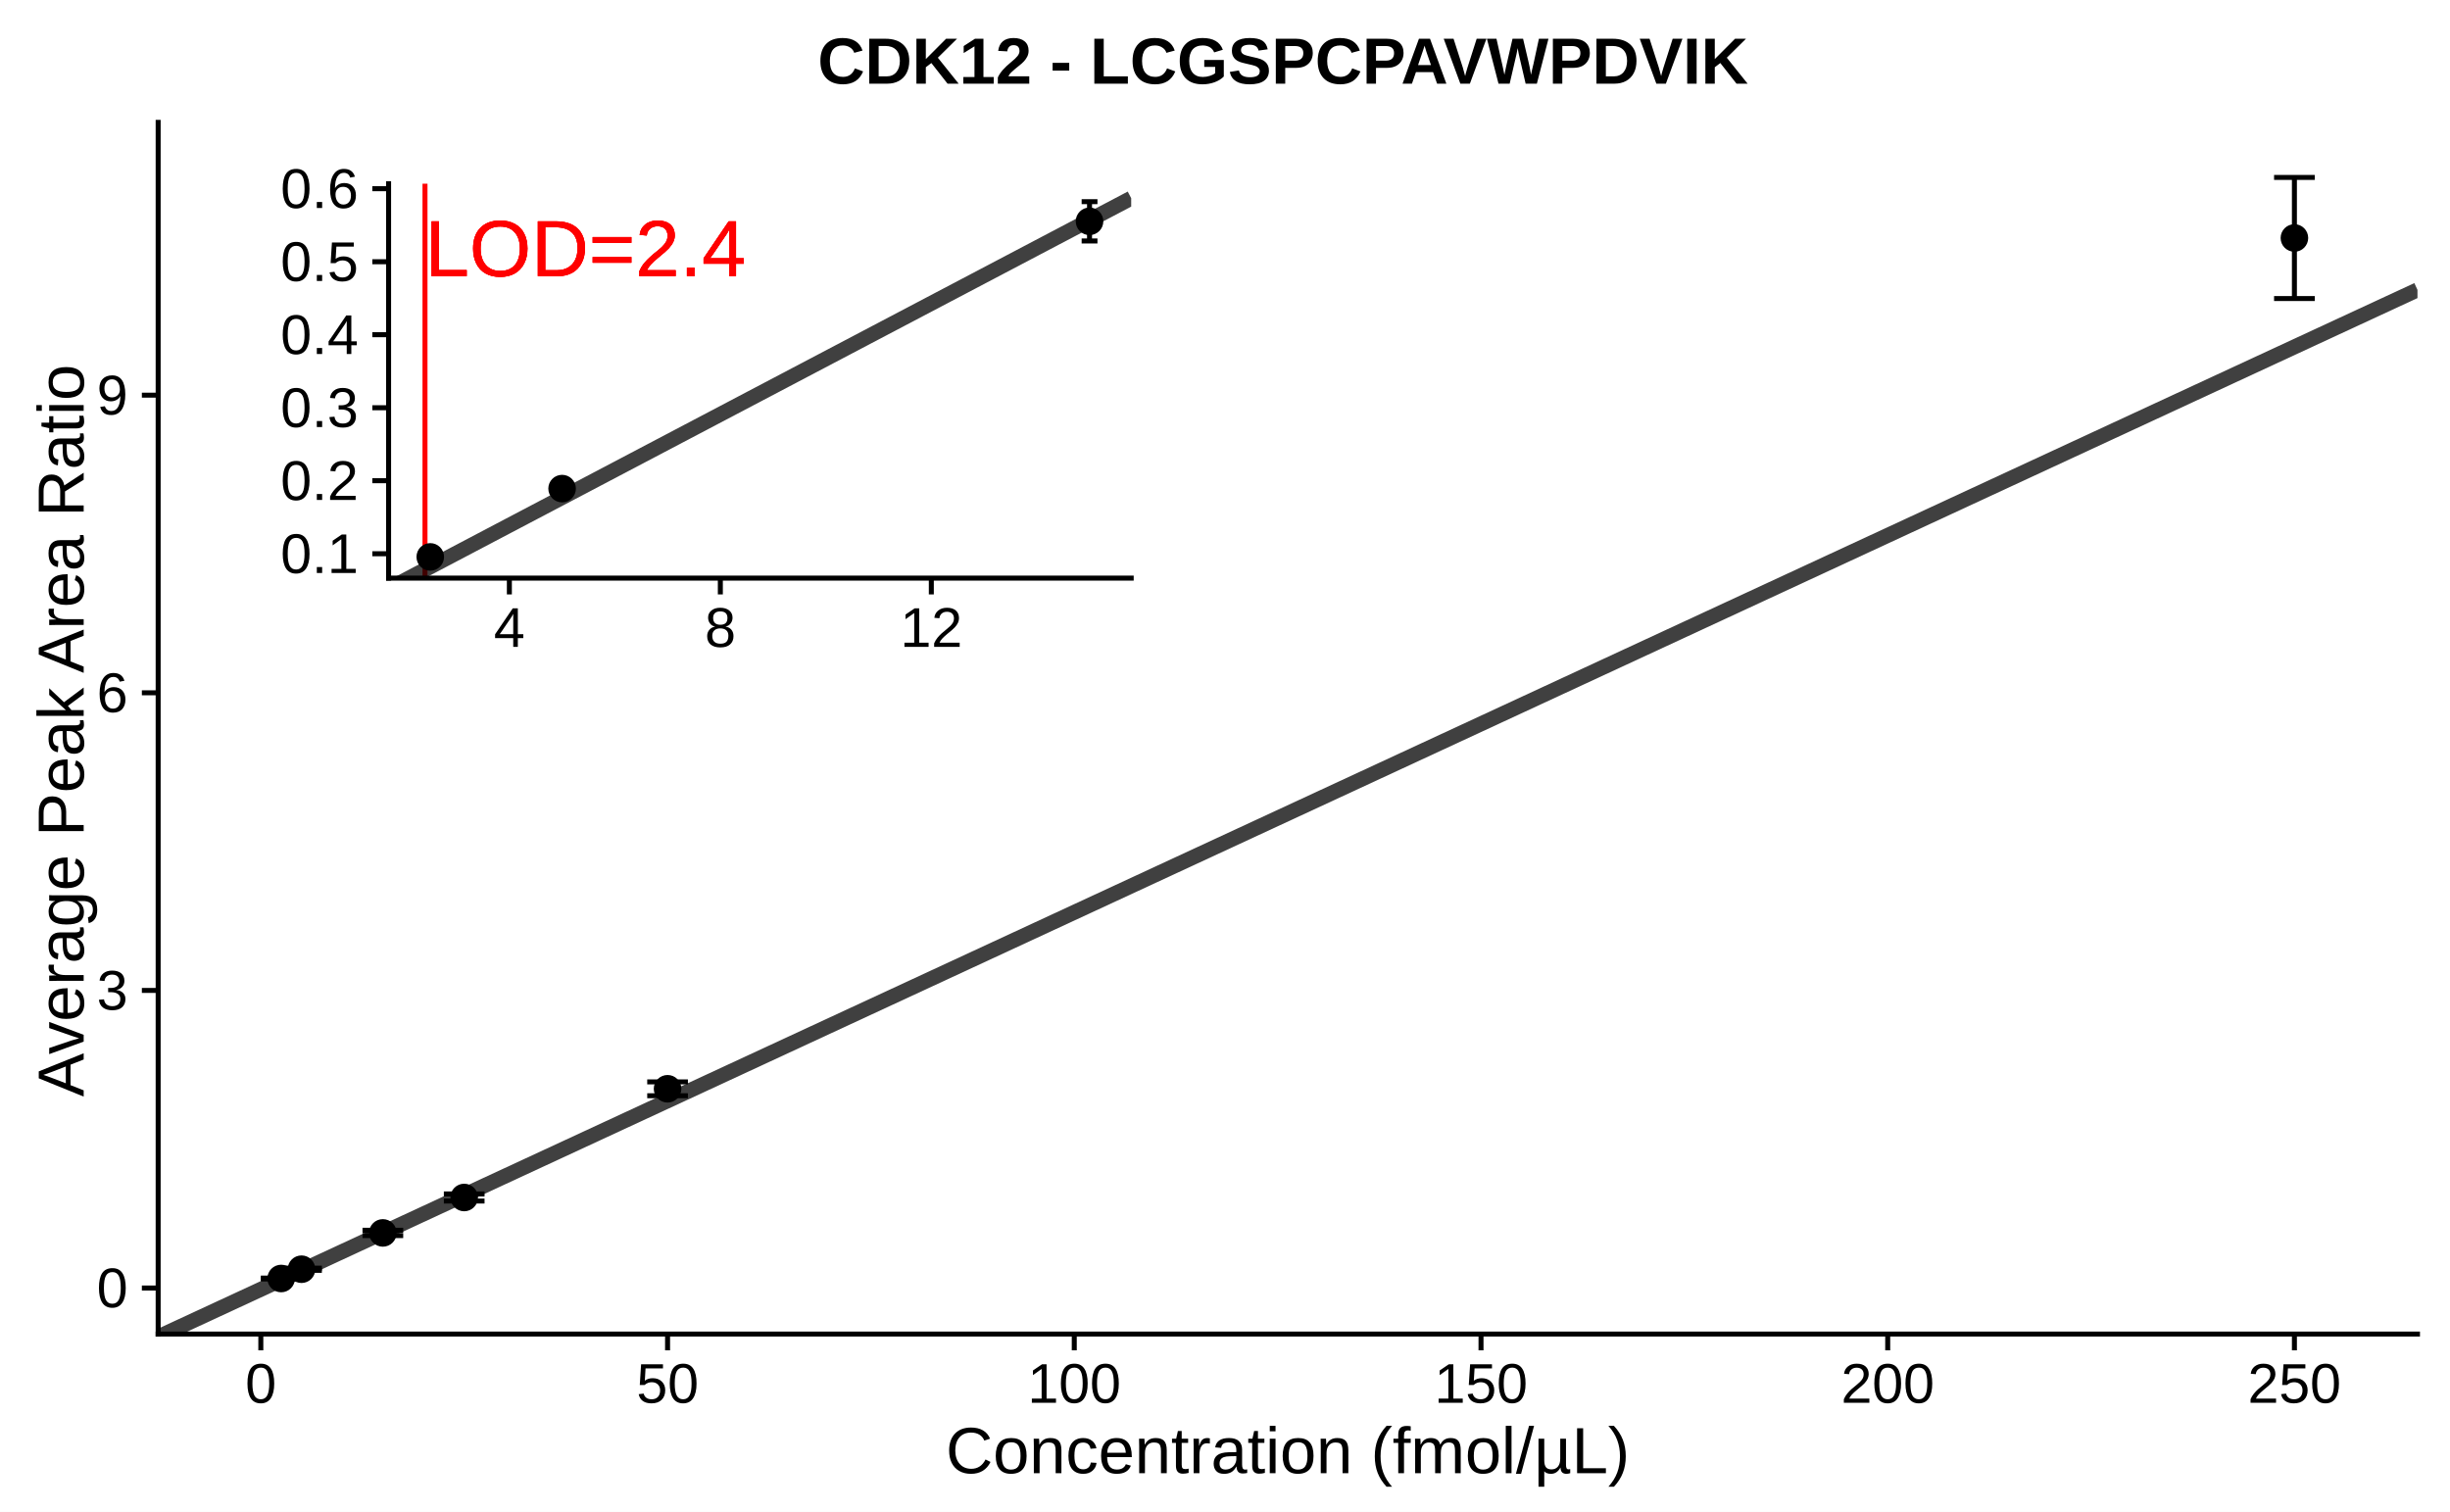
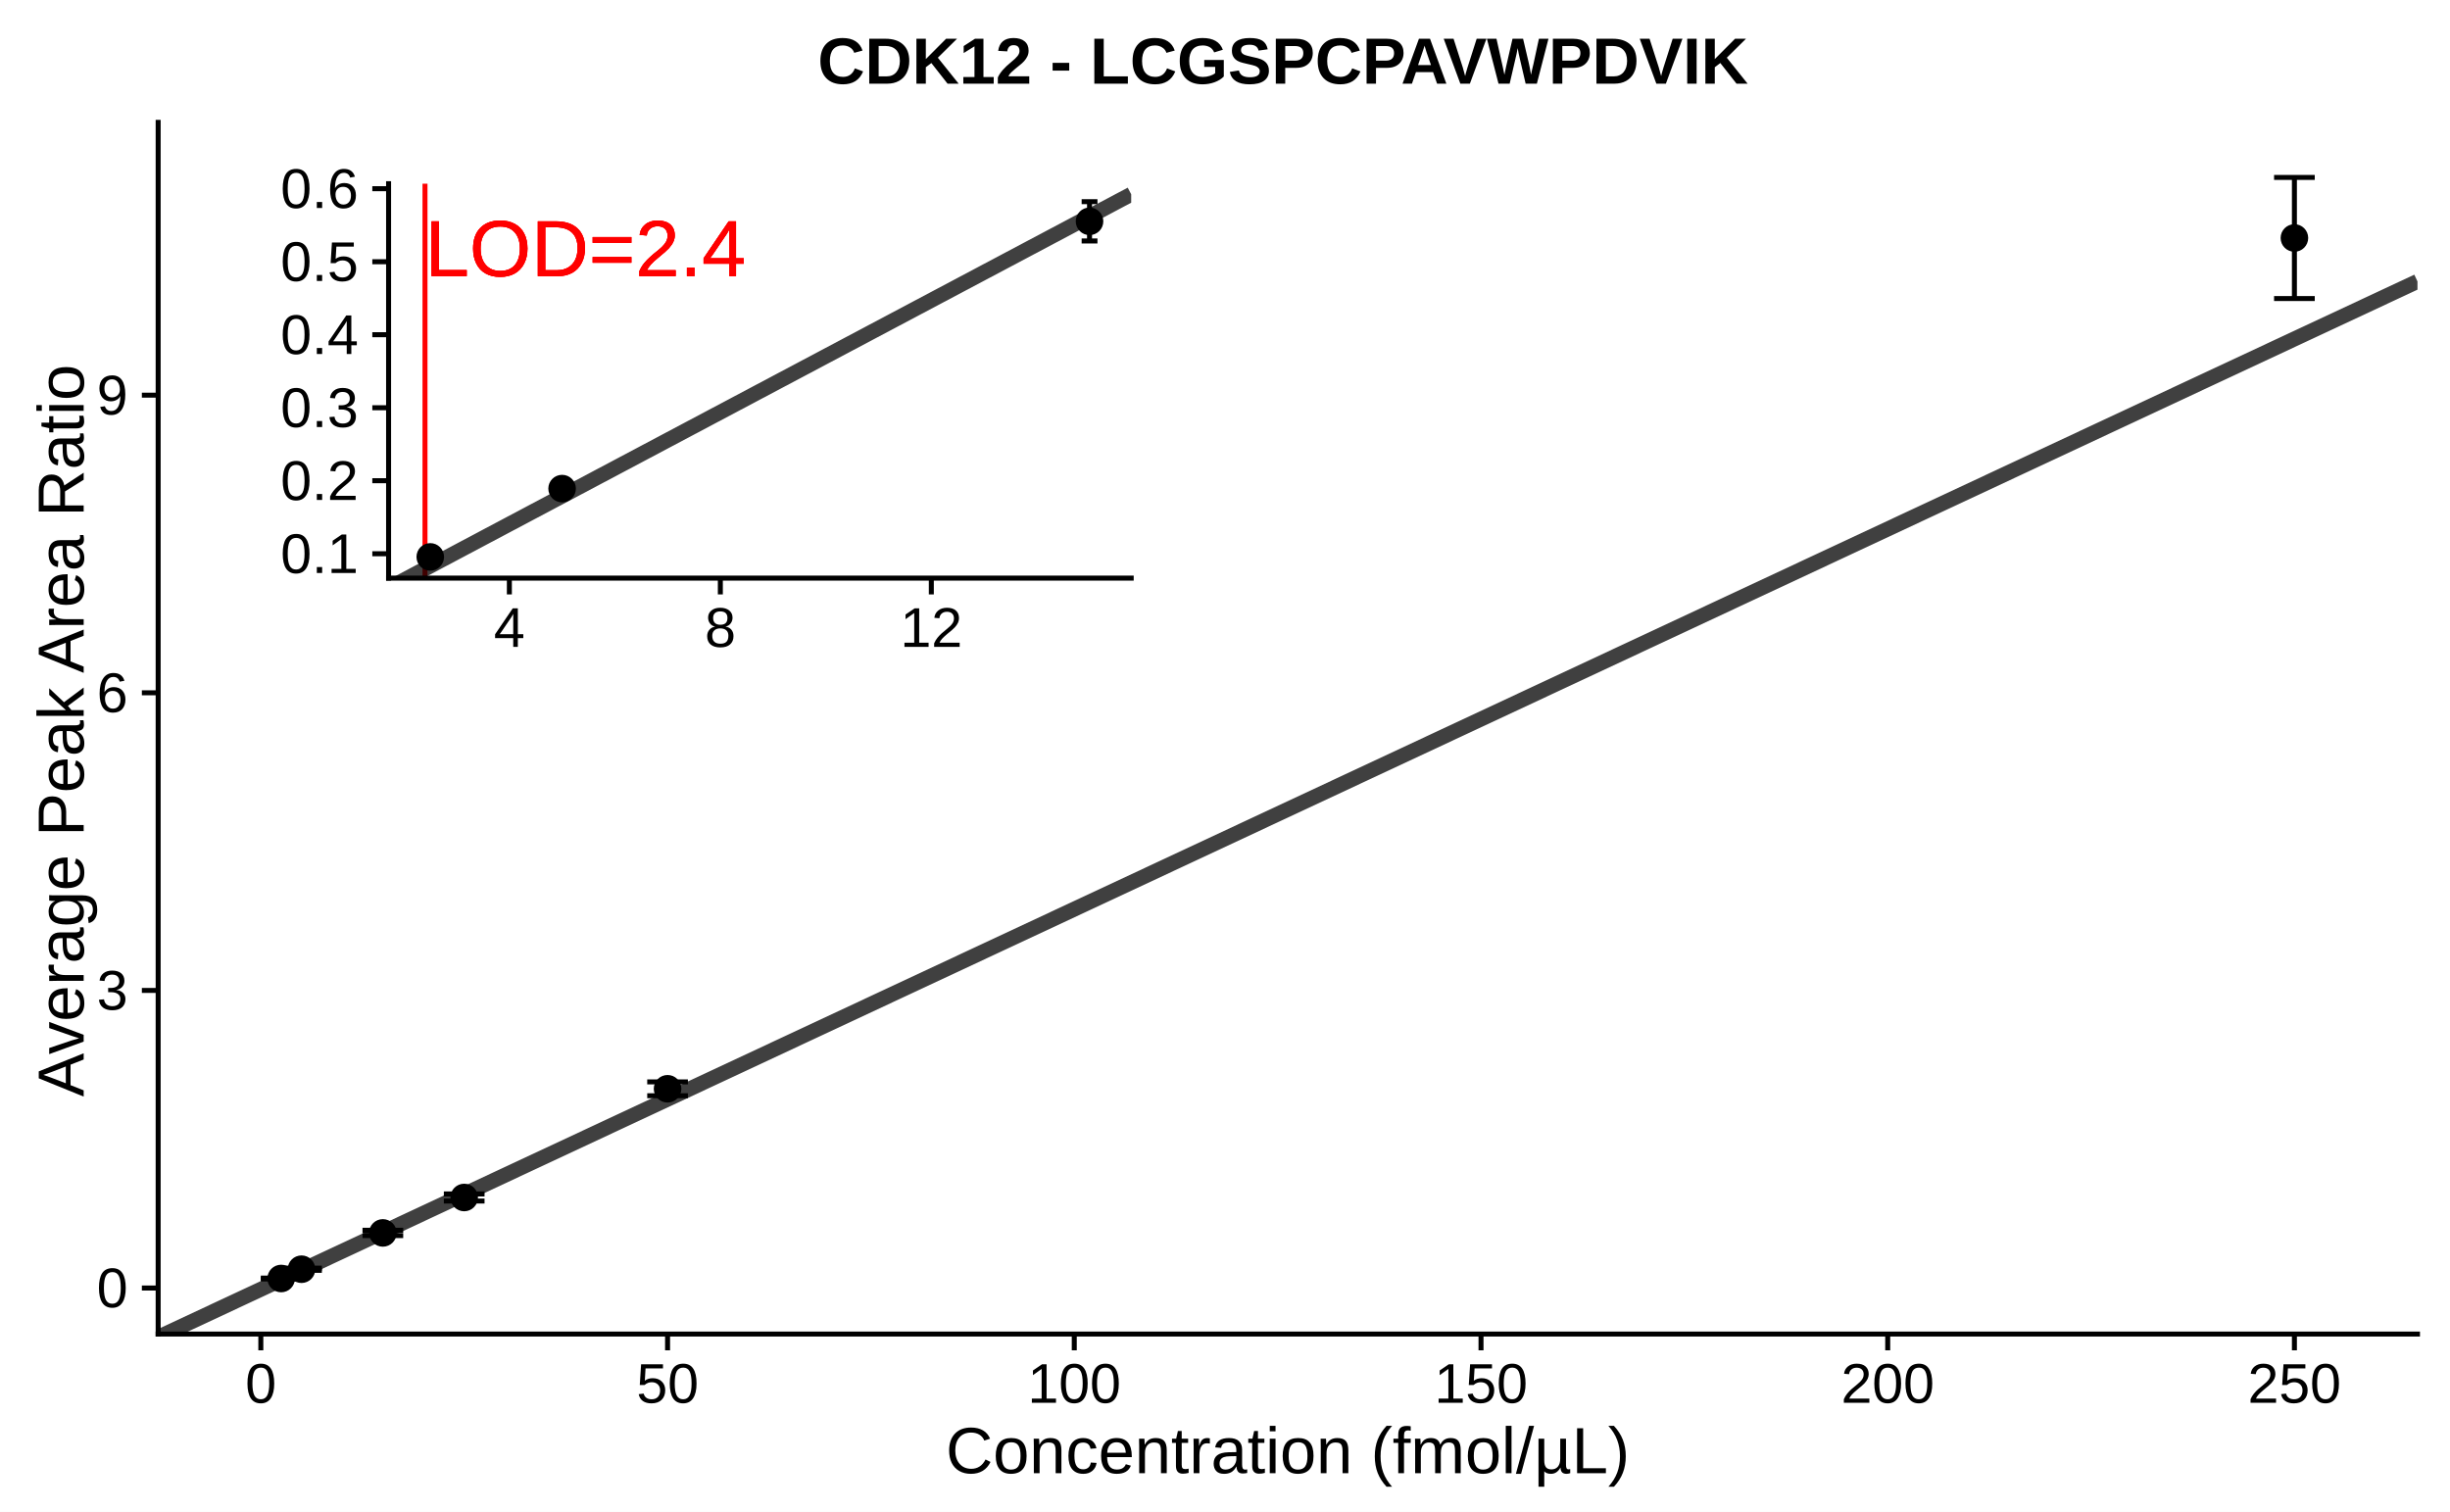
<svg xmlns="http://www.w3.org/2000/svg" viewBox="0 0 525.00 324.00">
  <defs>
    <style type="text/css">
    line, polyline, path, rect, circle {
      fill: none;
      stroke: #000000;
      stroke-linecap: round;
      stroke-linejoin: round;
      stroke-miterlimit: 10.00;
    }
  </style>
  </defs>
  <rect width="100%" height="100%" style="stroke: none; fill: #FFFFFF;" />
  <defs>
    <clipPath id="cpMzMuODg4fDUxOC4wMjZ8Mjg1Ljg5fDI2LjIxOTU=">
      <rect x="33.89" y="26.22" width="484.14" height="259.67" />
    </clipPath>
  </defs>
  <circle cx="60.25" cy="273.99" r="1.95pt" style="stroke-width: 0.71; fill: #000000;" clip-path="url(#cpMzMuODg4fDUxOC4wMjZ8Mjg1Ljg5fDI2LjIxOTU=)" />
  <circle cx="64.61" cy="272.00" r="1.95pt" style="stroke-width: 0.71; fill: #000000;" clip-path="url(#cpMzMuODg4fDUxOC4wMjZ8Mjg1Ljg5fDI2LjIxOTU=)" />
  <circle cx="82.04" cy="264.22" r="1.95pt" style="stroke-width: 0.71; fill: #000000;" clip-path="url(#cpMzMuODg4fDUxOC4wMjZ8Mjg1Ljg5fDI2LjIxOTU=)" />
  <circle cx="99.47" cy="256.63" r="1.95pt" style="stroke-width: 0.71; fill: #000000;" clip-path="url(#cpMzMuODg4fDUxOC4wMjZ8Mjg1Ljg5fDI2LjIxOTU=)" />
  <circle cx="143.05" cy="233.33" r="1.95pt" style="stroke-width: 0.71; fill: #000000;" clip-path="url(#cpMzMuODg4fDUxOC4wMjZ8Mjg1Ljg5fDI2LjIxOTU=)" />
  <circle cx="491.66" cy="51.00" r="1.95pt" style="stroke-width: 0.71; fill: #000000;" clip-path="url(#cpMzMuODg4fDUxOC4wMjZ8Mjg1Ljg5fDI2LjIxOTU=)" />
  <polyline points="55.89,273.90 64.61,273.90 " style="stroke-width: 1.07; stroke-linecap: butt;" clip-path="url(#cpMzMuODg4fDUxOC4wMjZ8Mjg1Ljg5fDI2LjIxOTU=)" />
  <polyline points="60.25,273.90 60.25,274.09 " style="stroke-width: 1.07; stroke-linecap: butt;" clip-path="url(#cpMzMuODg4fDUxOC4wMjZ8Mjg1Ljg5fDI2LjIxOTU=)" />
  <polyline points="55.89,274.09 64.61,274.09 " style="stroke-width: 1.07; stroke-linecap: butt;" clip-path="url(#cpMzMuODg4fDUxOC4wMjZ8Mjg1Ljg5fDI2LjIxOTU=)" />
  <polyline points="60.25,271.77 68.97,271.77 " style="stroke-width: 1.07; stroke-linecap: butt;" clip-path="url(#cpMzMuODg4fDUxOC4wMjZ8Mjg1Ljg5fDI2LjIxOTU=)" />
  <polyline points="64.61,271.77 64.61,272.24 " style="stroke-width: 1.07; stroke-linecap: butt;" clip-path="url(#cpMzMuODg4fDUxOC4wMjZ8Mjg1Ljg5fDI2LjIxOTU=)" />
  <polyline points="60.25,272.24 68.97,272.24 " style="stroke-width: 1.07; stroke-linecap: butt;" clip-path="url(#cpMzMuODg4fDUxOC4wMjZ8Mjg1Ljg5fDI2LjIxOTU=)" />
  <polyline points="77.68,263.65 86.40,263.65 " style="stroke-width: 1.07; stroke-linecap: butt;" clip-path="url(#cpMzMuODg4fDUxOC4wMjZ8Mjg1Ljg5fDI2LjIxOTU=)" />
  <polyline points="82.04,263.65 82.04,264.79 " style="stroke-width: 1.07; stroke-linecap: butt;" clip-path="url(#cpMzMuODg4fDUxOC4wMjZ8Mjg1Ljg5fDI2LjIxOTU=)" />
  <polyline points="77.68,264.79 86.40,264.79 " style="stroke-width: 1.07; stroke-linecap: butt;" clip-path="url(#cpMzMuODg4fDUxOC4wMjZ8Mjg1Ljg5fDI2LjIxOTU=)" />
  <polyline points="95.11,255.87 103.83,255.87 " style="stroke-width: 1.07; stroke-linecap: butt;" clip-path="url(#cpMzMuODg4fDUxOC4wMjZ8Mjg1Ljg5fDI2LjIxOTU=)" />
  <polyline points="99.47,255.87 99.47,257.39 " style="stroke-width: 1.07; stroke-linecap: butt;" clip-path="url(#cpMzMuODg4fDUxOC4wMjZ8Mjg1Ljg5fDI2LjIxOTU=)" />
  <polyline points="95.11,257.39 103.83,257.39 " style="stroke-width: 1.07; stroke-linecap: butt;" clip-path="url(#cpMzMuODg4fDUxOC4wMjZ8Mjg1Ljg5fDI2LjIxOTU=)" />
  <polyline points="138.69,231.85 147.41,231.85 " style="stroke-width: 1.07; stroke-linecap: butt;" clip-path="url(#cpMzMuODg4fDUxOC4wMjZ8Mjg1Ljg5fDI2LjIxOTU=)" />
  <polyline points="143.05,231.85 143.05,234.82 " style="stroke-width: 1.07; stroke-linecap: butt;" clip-path="url(#cpMzMuODg4fDUxOC4wMjZ8Mjg1Ljg5fDI2LjIxOTU=)" />
  <polyline points="138.69,234.82 147.41,234.82 " style="stroke-width: 1.07; stroke-linecap: butt;" clip-path="url(#cpMzMuODg4fDUxOC4wMjZ8Mjg1Ljg5fDI2LjIxOTU=)" />
  <polyline points="487.30,38.02 496.02,38.02 " style="stroke-width: 1.07; stroke-linecap: butt;" clip-path="url(#cpMzMuODg4fDUxOC4wMjZ8Mjg1Ljg5fDI2LjIxOTU=)" />
  <polyline points="491.66,38.02 491.66,63.98 " style="stroke-width: 1.07; stroke-linecap: butt;" clip-path="url(#cpMzMuODg4fDUxOC4wMjZ8Mjg1Ljg5fDI2LjIxOTU=)" />
  <polyline points="487.30,63.98 496.02,63.98 " style="stroke-width: 1.07; stroke-linecap: butt;" clip-path="url(#cpMzMuODg4fDUxOC4wMjZ8Mjg1Ljg5fDI2LjIxOTU=)" />
-   <line x1="33.89" y1="286.50" x2="518.03" y2="62.12" style="stroke-width: 3.20; stroke: #000000; stroke-opacity: 0.75; stroke-linecap: butt;" clip-path="url(#cpMzMuODg4fDUxOC4wMjZ8Mjg1Ljg5fDI2LjIxOTU=)" />
+   <line x1="33.89" y1="286.58" x2="518.03" y2="60.31" style="stroke-width: 3.20; stroke: #000000; stroke-opacity: 0.75; stroke-linecap: butt;" clip-path="url(#cpMzMuODg4fDUxOC4wMjZ8Mjg1Ljg5fDI2LjIxOTU=)" />
  <defs>
    <clipPath id="cpMHw1MjV8MzI0fDA=">
      <rect x="0.00" y="0.00" width="525.00" height="324.00" />
    </clipPath>
  </defs>
  <polyline points="33.89,285.89 33.89,26.22 " style="stroke-width: 1.07; stroke-linecap: square;" clip-path="url(#cpMHw1MjV8MzI0fDA=)" />
  <g clip-path="url(#cpMHw1MjV8MzI0fDA=)">
    <text x="20.74" y="280.15" style="font-size: 12.00px; font-family: Liberation Sans;" textLength="6.67px" lengthAdjust="spacingAndGlyphs">0</text>
  </g>
  <g clip-path="url(#cpMHw1MjV8MzI0fDA=)">
    <text x="20.74" y="216.38" style="font-size: 12.00px; font-family: Liberation Sans;" textLength="6.67px" lengthAdjust="spacingAndGlyphs">3</text>
  </g>
  <g clip-path="url(#cpMHw1MjV8MzI0fDA=)">
    <text x="20.74" y="152.60" style="font-size: 12.00px; font-family: Liberation Sans;" textLength="6.67px" lengthAdjust="spacingAndGlyphs">6</text>
  </g>
  <g clip-path="url(#cpMHw1MjV8MzI0fDA=)">
    <text x="20.74" y="88.82" style="font-size: 12.00px; font-family: Liberation Sans;" textLength="6.67px" lengthAdjust="spacingAndGlyphs">9</text>
  </g>
  <polyline points="30.40,276.03 33.89,276.03 " style="stroke-width: 1.07; stroke-linecap: butt;" clip-path="url(#cpMHw1MjV8MzI0fDA=)" />
  <polyline points="30.40,212.25 33.89,212.25 " style="stroke-width: 1.07; stroke-linecap: butt;" clip-path="url(#cpMHw1MjV8MzI0fDA=)" />
  <polyline points="30.40,148.47 33.89,148.47 " style="stroke-width: 1.07; stroke-linecap: butt;" clip-path="url(#cpMHw1MjV8MzI0fDA=)" />
  <polyline points="30.40,84.69 33.89,84.69 " style="stroke-width: 1.07; stroke-linecap: butt;" clip-path="url(#cpMHw1MjV8MzI0fDA=)" />
  <polyline points="33.89,285.89 518.03,285.89 " style="stroke-width: 1.07; stroke-linecap: square;" clip-path="url(#cpMHw1MjV8MzI0fDA=)" />
  <polyline points="55.89,289.38 55.89,285.89 " style="stroke-width: 1.07; stroke-linecap: butt;" clip-path="url(#cpMHw1MjV8MzI0fDA=)" />
  <polyline points="143.05,289.38 143.05,285.89 " style="stroke-width: 1.07; stroke-linecap: butt;" clip-path="url(#cpMHw1MjV8MzI0fDA=)" />
  <polyline points="230.20,289.38 230.20,285.89 " style="stroke-width: 1.07; stroke-linecap: butt;" clip-path="url(#cpMHw1MjV8MzI0fDA=)" />
  <polyline points="317.36,289.38 317.36,285.89 " style="stroke-width: 1.07; stroke-linecap: butt;" clip-path="url(#cpMHw1MjV8MzI0fDA=)" />
  <polyline points="404.51,289.38 404.51,285.89 " style="stroke-width: 1.07; stroke-linecap: butt;" clip-path="url(#cpMHw1MjV8MzI0fDA=)" />
  <polyline points="491.66,289.38 491.66,285.89 " style="stroke-width: 1.07; stroke-linecap: butt;" clip-path="url(#cpMHw1MjV8MzI0fDA=)" />
  <g clip-path="url(#cpMHw1MjV8MzI0fDA=)">
    <text x="52.56" y="300.62" style="font-size: 12.00px; font-family: Liberation Sans;" textLength="6.67px" lengthAdjust="spacingAndGlyphs">0</text>
  </g>
  <g clip-path="url(#cpMHw1MjV8MzI0fDA=)">
    <text x="136.38" y="300.62" style="font-size: 12.00px; font-family: Liberation Sans;" textLength="13.35px" lengthAdjust="spacingAndGlyphs">50</text>
  </g>
  <g clip-path="url(#cpMHw1MjV8MzI0fDA=)">
    <text x="220.19" y="300.62" style="font-size: 12.00px; font-family: Liberation Sans;" textLength="20.02px" lengthAdjust="spacingAndGlyphs">100</text>
  </g>
  <g clip-path="url(#cpMHw1MjV8MzI0fDA=)">
    <text x="307.35" y="300.62" style="font-size: 12.00px; font-family: Liberation Sans;" textLength="20.02px" lengthAdjust="spacingAndGlyphs">150</text>
  </g>
  <g clip-path="url(#cpMHw1MjV8MzI0fDA=)">
    <text x="394.50" y="300.62" style="font-size: 12.00px; font-family: Liberation Sans;" textLength="20.02px" lengthAdjust="spacingAndGlyphs">200</text>
  </g>
  <g clip-path="url(#cpMHw1MjV8MzI0fDA=)">
    <text x="481.65" y="300.62" style="font-size: 12.00px; font-family: Liberation Sans;" textLength="20.02px" lengthAdjust="spacingAndGlyphs">250</text>
  </g>
  <g clip-path="url(#cpMHw1MjV8MzI0fDA=)">
    <text x="202.67" y="315.71" style="font-size: 14.00px; font-family: Liberation Sans;" textLength="146.57px" lengthAdjust="spacingAndGlyphs">Concentration (fmol/µL)</text>
  </g>
  <g clip-path="url(#cpMHw1MjV8MzI0fDA=)">
    <text transform="translate(17.93,235.04) rotate(-90)" style="font-size: 14.00px; font-family: Liberation Sans;" textLength="157.98px" lengthAdjust="spacingAndGlyphs">Average Peak Area Ratio</text>
  </g>
  <g clip-path="url(#cpMHw1MjV8MzI0fDA=)">
    <text x="175.22" y="17.93" style="font-size: 14.00px; font-weight: bold; font-family: Liberation Sans;" textLength="201.47px" lengthAdjust="spacingAndGlyphs">CDK12 - LCGSPCPAVWPDVIK</text>
  </g>
  <defs>
    <clipPath id="cpMzkuMzc1fDI0OS4zNzV8MTYyfDMyLjQ=">
      <rect x="39.38" y="32.40" width="210.00" height="129.60" />
    </clipPath>
  </defs>
  <defs>
    <clipPath id="cpMHw1MjV8MzI0fDA=">
      <rect x="0.00" y="0.00" width="525.00" height="324.00" />
    </clipPath>
  </defs>
  <defs>
    <clipPath id="cpODMuMjY5MnwyNDIuNDAxfDEyMy44OXwzOS4zNzM4">
      <rect x="83.27" y="39.37" width="159.13" height="84.52" />
    </clipPath>
  </defs>
  <line x1="91.07" y1="123.89" x2="91.07" y2="39.37" style="stroke-width: 1.07; stroke: #FF0000; stroke-linecap: butt;" clip-path="url(#cpODMuMjY5MnwyNDIuNDAxfDEyMy44OXwzOS4zNzM4)" />
  <g clip-path="url(#cpODMuMjY5MnwyNDIuNDAxfDEyMy44OXwzOS4zNzM4)">
    <text x="91.07" y="59.18" style="font-size: 17.07px; fill: #FF0000; font-family: Liberation Sans;" textLength="68.80px" lengthAdjust="spacingAndGlyphs">LOD=2.4</text>
  </g>
  <g clip-path="url(#cpODMuMjY5MnwyNDIuNDAxfDEyMy44OXwzOS4zNzM4)">
    <text x="91.07" y="59.18" style="font-size: 17.07px; fill: #FF0000; font-family: Liberation Sans;" textLength="68.80px" lengthAdjust="spacingAndGlyphs">LOD=2.4</text>
  </g>
  <g clip-path="url(#cpODMuMjY5MnwyNDIuNDAxfDEyMy44OXwzOS4zNzM4)">
    <text x="91.07" y="59.18" style="font-size: 17.07px; fill: #FF0000; font-family: Liberation Sans;" textLength="68.80px" lengthAdjust="spacingAndGlyphs">LOD=2.4</text>
  </g>
  <circle cx="92.20" cy="119.35" r="1.95pt" style="stroke-width: 0.71; fill: #000000;" clip-path="url(#cpODMuMjY5MnwyNDIuNDAxfDEyMy44OXwzOS4zNzM4)" />
  <circle cx="120.45" cy="104.71" r="1.95pt" style="stroke-width: 0.71; fill: #000000;" clip-path="url(#cpODMuMjY5MnwyNDIuNDAxfDEyMy44OXwzOS4zNzM4)" />
  <circle cx="233.47" cy="47.43" r="1.95pt" style="stroke-width: 0.71; fill: #000000;" clip-path="url(#cpODMuMjY5MnwyNDIuNDAxfDEyMy44OXwzOS4zNzM4)" />
  <polyline points="90.50,118.66 93.89,118.66 " style="stroke-width: 1.07; stroke-linecap: butt;" clip-path="url(#cpODMuMjY5MnwyNDIuNDAxfDEyMy44OXwzOS4zNzM4)" />
  <polyline points="92.20,118.66 92.20,120.05 " style="stroke-width: 1.07; stroke-linecap: butt;" clip-path="url(#cpODMuMjY5MnwyNDIuNDAxfDEyMy44OXwzOS4zNzM4)" />
  <polyline points="90.50,120.05 93.89,120.05 " style="stroke-width: 1.07; stroke-linecap: butt;" clip-path="url(#cpODMuMjY5MnwyNDIuNDAxfDEyMy44OXwzOS4zNzM4)" />
  <polyline points="118.76,102.98 122.15,102.98 " style="stroke-width: 1.07; stroke-linecap: butt;" clip-path="url(#cpODMuMjY5MnwyNDIuNDAxfDEyMy44OXwzOS4zNzM4)" />
  <polyline points="120.45,102.98 120.45,106.43 " style="stroke-width: 1.07; stroke-linecap: butt;" clip-path="url(#cpODMuMjY5MnwyNDIuNDAxfDEyMy44OXwzOS4zNzM4)" />
  <polyline points="118.76,106.43 122.15,106.43 " style="stroke-width: 1.07; stroke-linecap: butt;" clip-path="url(#cpODMuMjY5MnwyNDIuNDAxfDEyMy44OXwzOS4zNzM4)" />
  <polyline points="231.78,43.22 235.17,43.22 " style="stroke-width: 1.07; stroke-linecap: butt;" clip-path="url(#cpODMuMjY5MnwyNDIuNDAxfDEyMy44OXwzOS4zNzM4)" />
  <polyline points="233.47,43.22 233.47,51.64 " style="stroke-width: 1.07; stroke-linecap: butt;" clip-path="url(#cpODMuMjY5MnwyNDIuNDAxfDEyMy44OXwzOS4zNzM4)" />
  <polyline points="231.78,51.64 235.17,51.64 " style="stroke-width: 1.07; stroke-linecap: butt;" clip-path="url(#cpODMuMjY5MnwyNDIuNDAxfDEyMy44OXwzOS4zNzM4)" />
-   <line x1="83.27" y1="126.18" x2="242.40" y2="42.47" style="stroke-width: 3.20; stroke: #000000; stroke-opacity: 0.75; stroke-linecap: butt;" clip-path="url(#cpODMuMjY5MnwyNDIuNDAxfDEyMy44OXwzOS4zNzM4)" />
+   <line x1="83.27" y1="126.04" x2="242.40" y2="41.63" style="stroke-width: 3.20; stroke: #000000; stroke-opacity: 0.75; stroke-linecap: butt;" clip-path="url(#cpODMuMjY5MnwyNDIuNDAxfDEyMy44OXwzOS4zNzM4)" />
  <defs>
    <clipPath id="cpMHw1MjV8MzI0fDA=">
      <rect x="0.00" y="0.00" width="525.00" height="324.00" />
    </clipPath>
  </defs>
  <polyline points="83.27,123.89 83.27,39.37 " style="stroke-width: 1.07; stroke-linecap: square;" clip-path="url(#cpMHw1MjV8MzI0fDA=)" />
  <g clip-path="url(#cpMHw1MjV8MzI0fDA=)">
    <text x="60.12" y="122.80" style="font-size: 12.00px; font-family: Liberation Sans;" textLength="16.68px" lengthAdjust="spacingAndGlyphs">0.1</text>
  </g>
  <g clip-path="url(#cpMHw1MjV8MzI0fDA=)">
    <text x="60.12" y="107.15" style="font-size: 12.00px; font-family: Liberation Sans;" textLength="16.68px" lengthAdjust="spacingAndGlyphs">0.2</text>
  </g>
  <g clip-path="url(#cpMHw1MjV8MzI0fDA=)">
    <text x="60.12" y="91.51" style="font-size: 12.00px; font-family: Liberation Sans;" textLength="16.68px" lengthAdjust="spacingAndGlyphs">0.3</text>
  </g>
  <g clip-path="url(#cpMHw1MjV8MzI0fDA=)">
    <text x="60.12" y="75.86" style="font-size: 12.00px; font-family: Liberation Sans;" textLength="16.68px" lengthAdjust="spacingAndGlyphs">0.4</text>
  </g>
  <g clip-path="url(#cpMHw1MjV8MzI0fDA=)">
    <text x="60.12" y="60.21" style="font-size: 12.00px; font-family: Liberation Sans;" textLength="16.68px" lengthAdjust="spacingAndGlyphs">0.5</text>
  </g>
  <g clip-path="url(#cpMHw1MjV8MzI0fDA=)">
    <text x="60.12" y="44.57" style="font-size: 12.00px; font-family: Liberation Sans;" textLength="16.68px" lengthAdjust="spacingAndGlyphs">0.6</text>
  </g>
  <polyline points="79.78,118.67 83.27,118.67 " style="stroke-width: 1.07; stroke-linecap: butt;" clip-path="url(#cpMHw1MjV8MzI0fDA=)" />
  <polyline points="79.78,103.02 83.27,103.02 " style="stroke-width: 1.07; stroke-linecap: butt;" clip-path="url(#cpMHw1MjV8MzI0fDA=)" />
  <polyline points="79.78,87.38 83.27,87.38 " style="stroke-width: 1.07; stroke-linecap: butt;" clip-path="url(#cpMHw1MjV8MzI0fDA=)" />
  <polyline points="79.78,71.73 83.27,71.73 " style="stroke-width: 1.07; stroke-linecap: butt;" clip-path="url(#cpMHw1MjV8MzI0fDA=)" />
  <polyline points="79.78,56.09 83.27,56.09 " style="stroke-width: 1.07; stroke-linecap: butt;" clip-path="url(#cpMHw1MjV8MzI0fDA=)" />
  <polyline points="79.78,40.44 83.27,40.44 " style="stroke-width: 1.07; stroke-linecap: butt;" clip-path="url(#cpMHw1MjV8MzI0fDA=)" />
  <polyline points="83.27,123.89 242.40,123.89 " style="stroke-width: 1.07; stroke-linecap: square;" clip-path="url(#cpMHw1MjV8MzI0fDA=)" />
  <polyline points="109.15,127.38 109.15,123.89 " style="stroke-width: 1.07; stroke-linecap: butt;" clip-path="url(#cpMHw1MjV8MzI0fDA=)" />
  <polyline points="154.36,127.38 154.36,123.89 " style="stroke-width: 1.07; stroke-linecap: butt;" clip-path="url(#cpMHw1MjV8MzI0fDA=)" />
  <polyline points="199.57,127.38 199.57,123.89 " style="stroke-width: 1.07; stroke-linecap: butt;" clip-path="url(#cpMHw1MjV8MzI0fDA=)" />
  <g clip-path="url(#cpMHw1MjV8MzI0fDA=)">
    <text x="105.81" y="138.62" style="font-size: 12.00px; font-family: Liberation Sans;" textLength="6.67px" lengthAdjust="spacingAndGlyphs">4</text>
  </g>
  <g clip-path="url(#cpMHw1MjV8MzI0fDA=)">
    <text x="151.02" y="138.62" style="font-size: 12.00px; font-family: Liberation Sans;" textLength="6.67px" lengthAdjust="spacingAndGlyphs">8</text>
  </g>
  <g clip-path="url(#cpMHw1MjV8MzI0fDA=)">
    <text x="192.89" y="138.62" style="font-size: 12.00px; font-family: Liberation Sans;" textLength="13.35px" lengthAdjust="spacingAndGlyphs">12</text>
  </g>
</svg>
